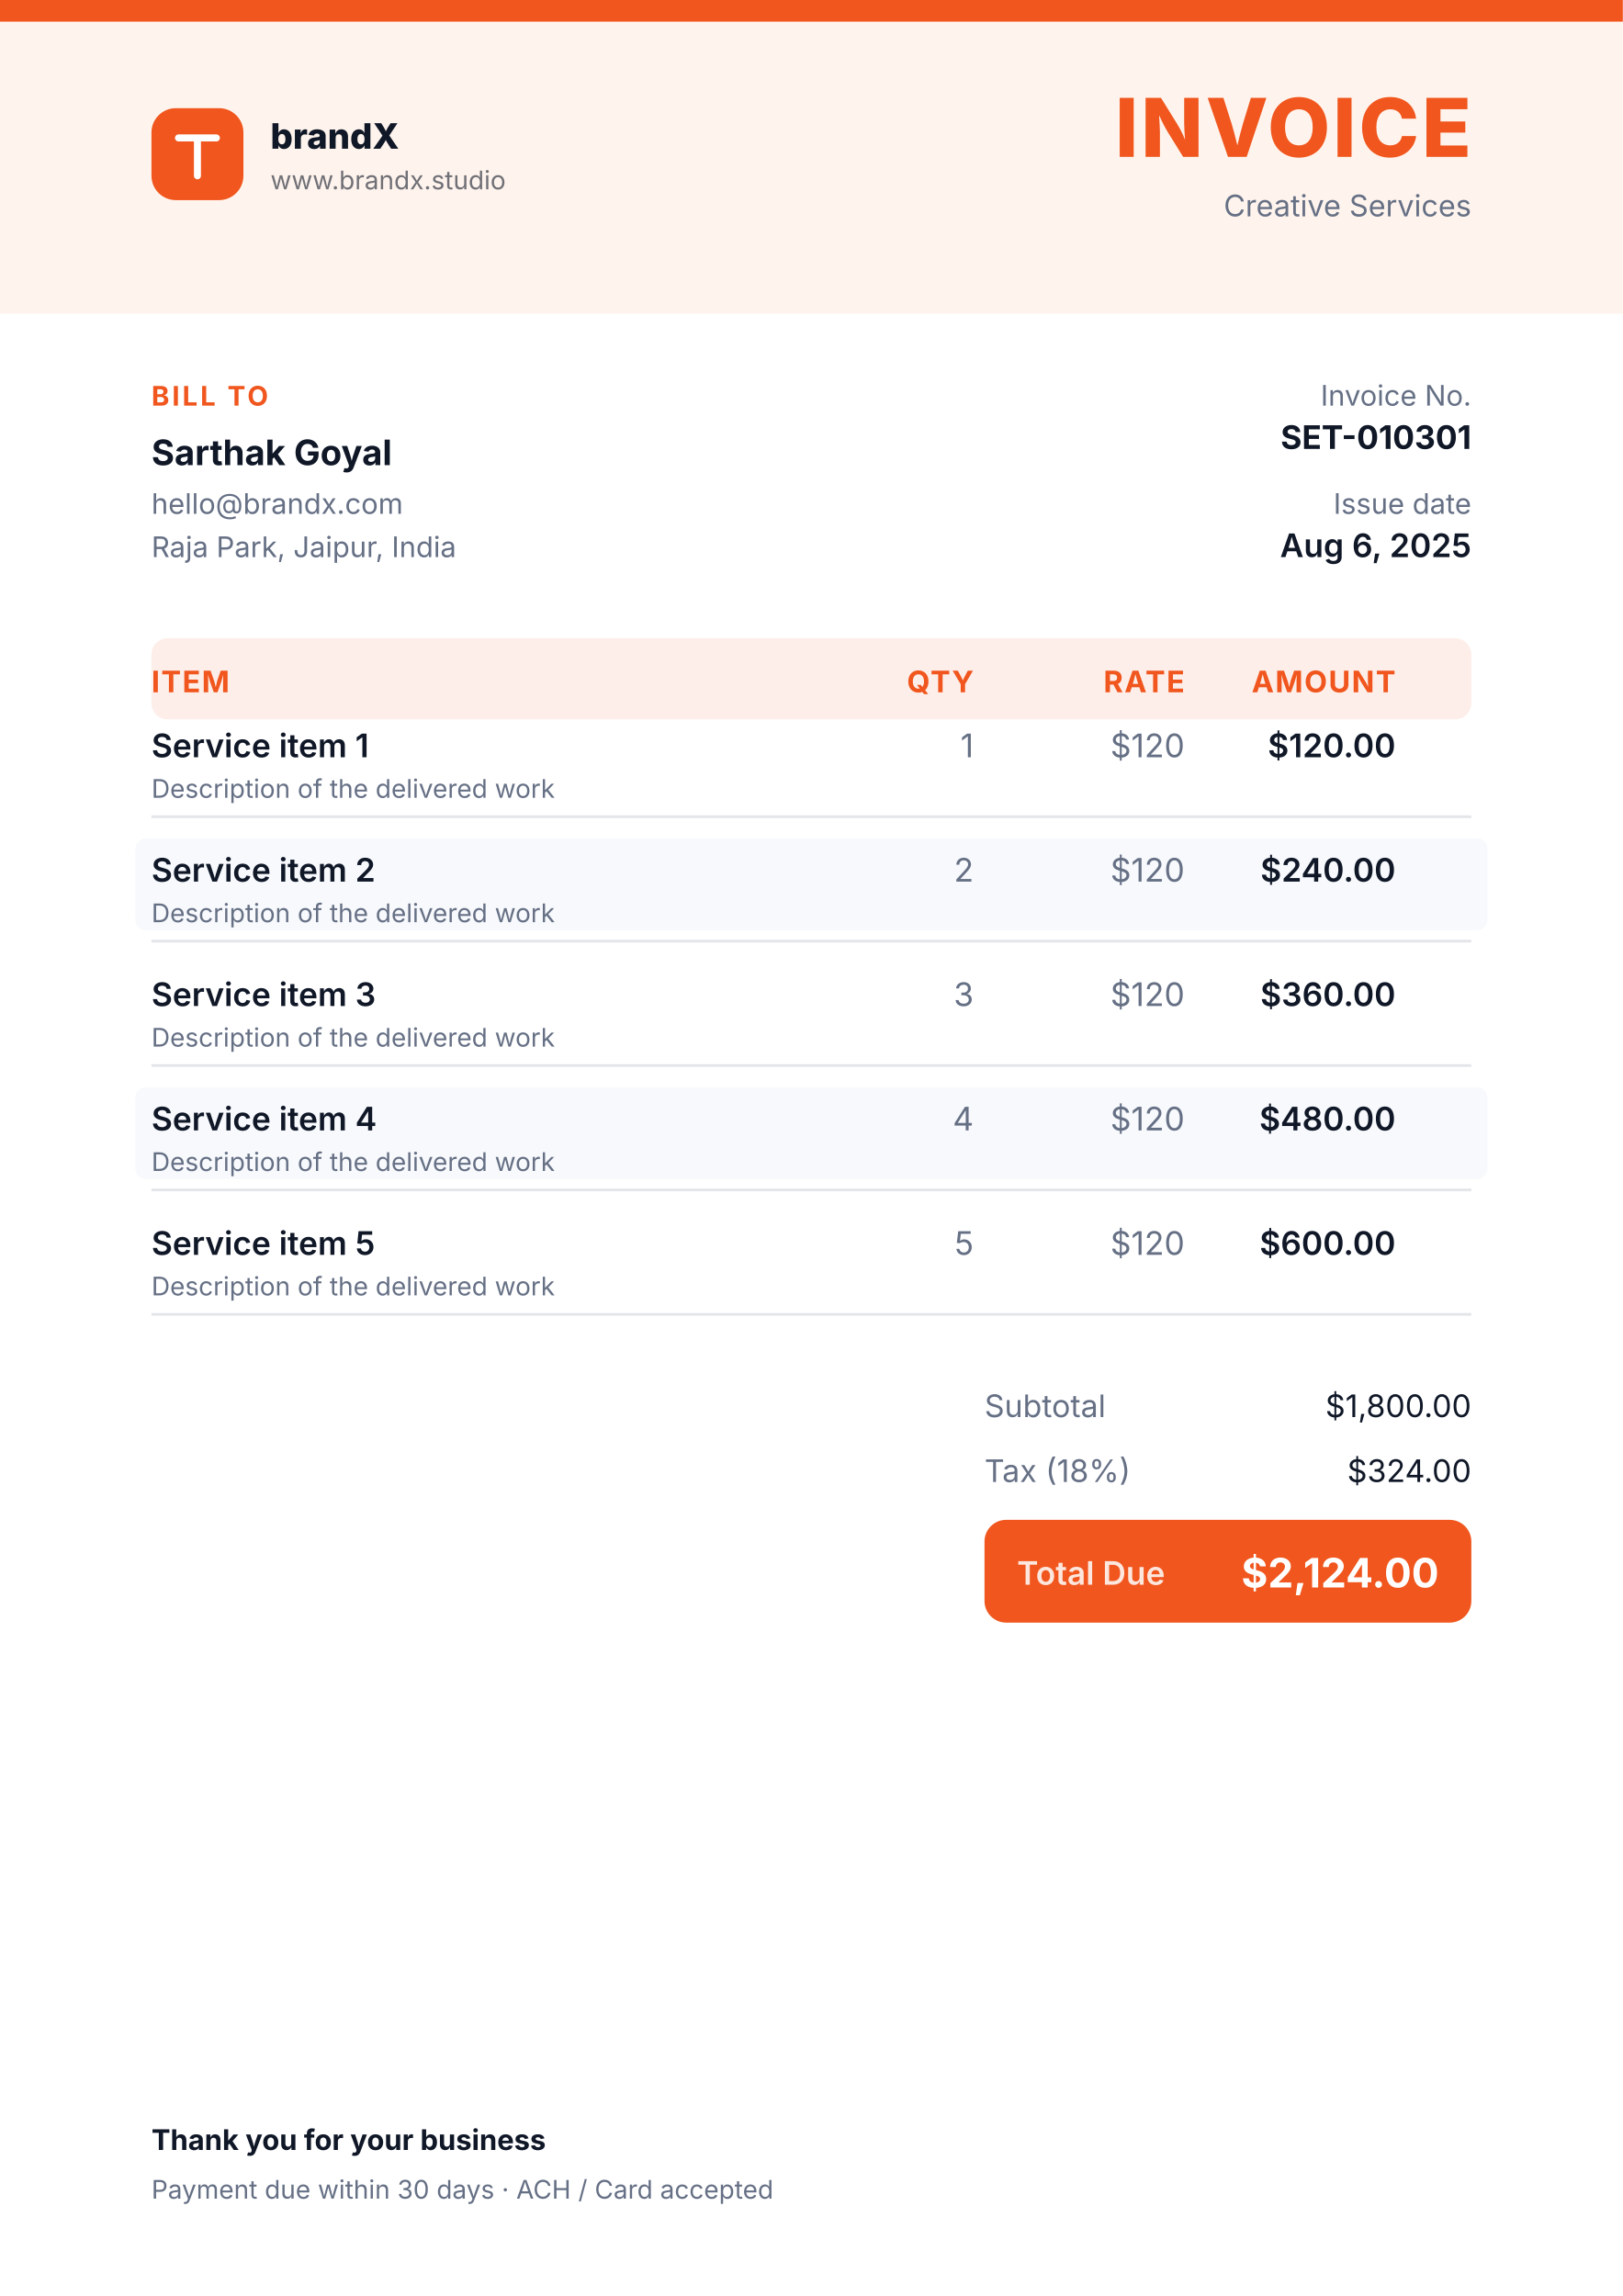
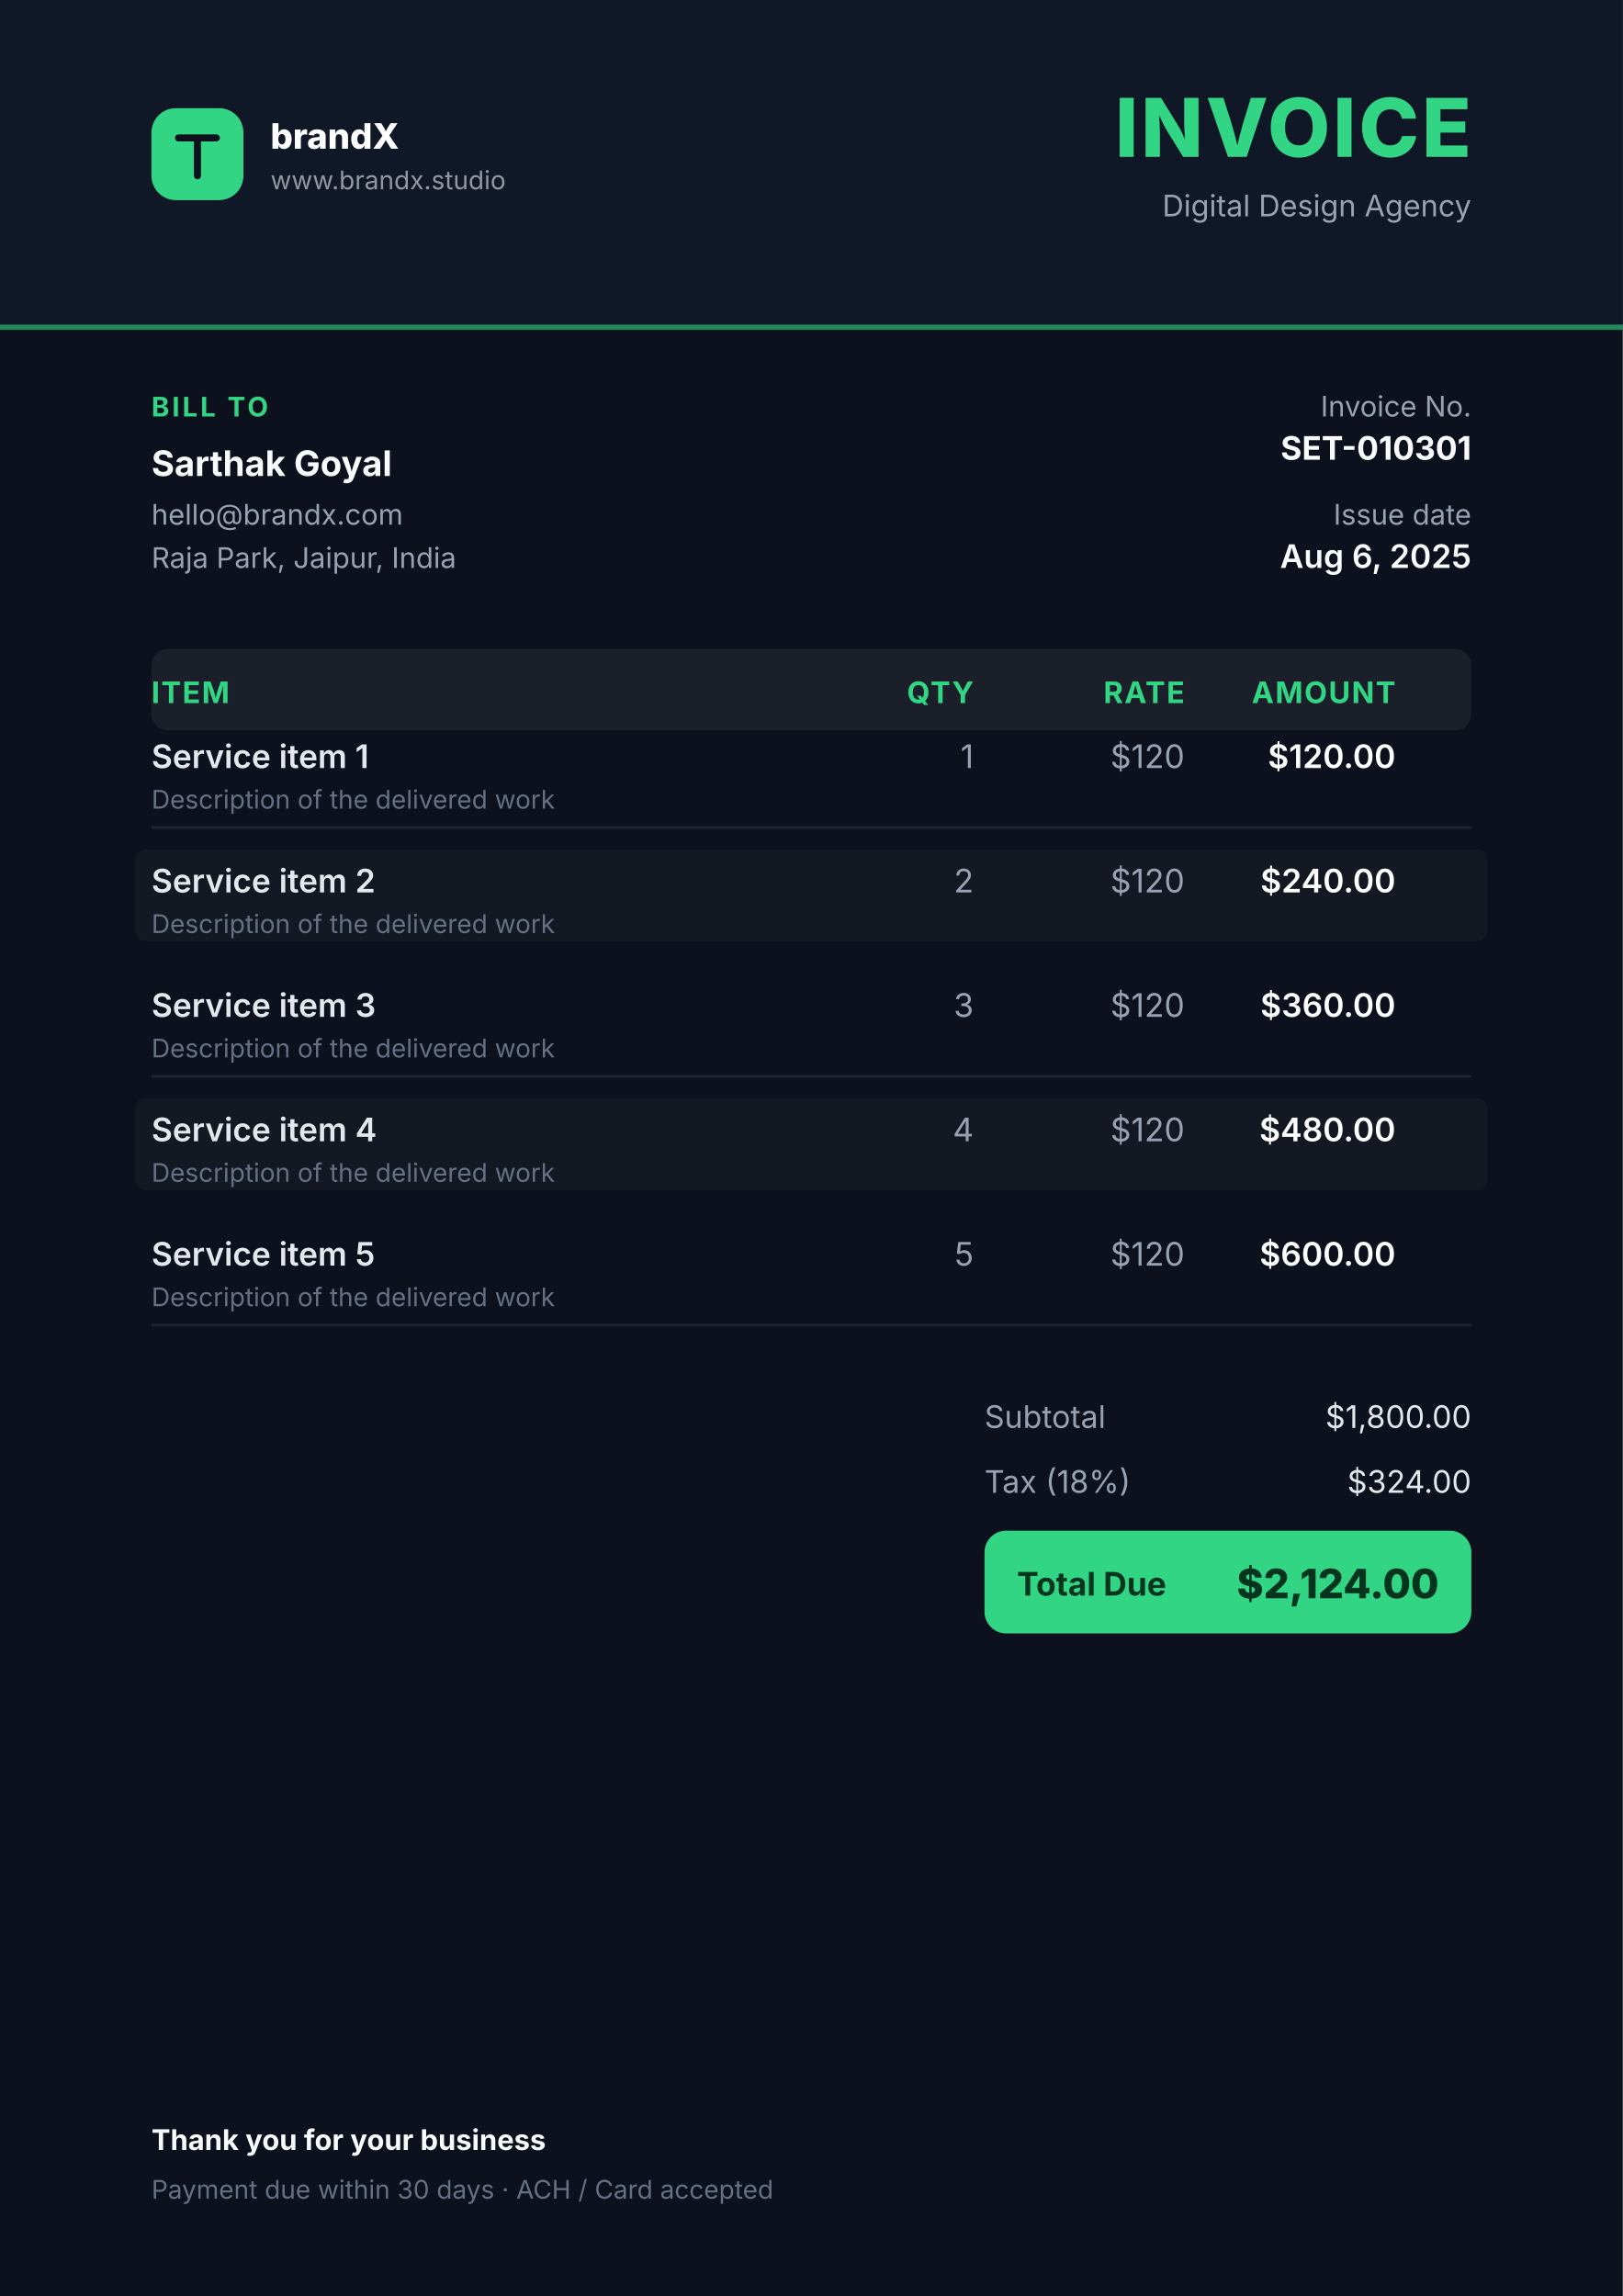
<svg xmlns="http://www.w3.org/2000/svg" width="600" height="849" viewBox="0 0 600 849" fill="none">
-   <rect width="600" height="849" fill="#ffffff" />
-   <rect x="0" y="0" width="600" height="116" fill="#fff4ed" />
-   <rect x="0" y="0" width="600" height="8" fill="#f0561d" />
-   <rect x="56" y="40" width="34" height="34" rx="9" fill="#f0561d" />
-   <path d="M66 51 h14 M73 51 v14" stroke="#ffffff" stroke-width="2.6" stroke-linecap="round" />
-   <text x="100" y="55" font-family="'Inter','Helvetica Neue',Arial,sans-serif" font-size="13" font-weight="800" fill="#101828">brandX</text>
-   <text x="100" y="70" font-family="'Inter','Helvetica Neue',Arial,sans-serif" font-size="9.5" fill="#101828" opacity="0.6">www.brandx.studio</text>
-   <text x="544" y="58" font-family="'Inter','Helvetica Neue',Arial,sans-serif" font-size="30" font-weight="800" fill="#f0561d" text-anchor="end" letter-spacing="1">INVOICE</text>
-   <text x="544" y="80" font-family="'Inter','Helvetica Neue',Arial,sans-serif" font-size="11" fill="#667085" text-anchor="end">Creative Services</text>
-   <text x="56" y="150" font-family="'Inter','Helvetica Neue',Arial,sans-serif" font-size="10" font-weight="700" fill="#f0561d" letter-spacing="1">BILL TO</text>
-   <text x="56" y="172" font-family="'Inter','Helvetica Neue',Arial,sans-serif" font-size="13" font-weight="700" fill="#101828">Sarthak Goyal</text>
-   <text x="56" y="190" font-family="'Inter','Helvetica Neue',Arial,sans-serif" font-size="10.5" fill="#667085">hello@brandx.com</text>
-   <text x="56" y="206" font-family="'Inter','Helvetica Neue',Arial,sans-serif" font-size="10.5" fill="#667085">Raja Park, Jaipur, India</text>
+   <rect width="600" height="849" fill="#0c111d" />
+   <rect x="0" y="0" width="600" height="120" fill="#101828" />
+   <rect x="0" y="120" width="600" height="2" fill="#32d583" opacity="0.6" />
+   <rect x="56" y="40" width="34" height="34" rx="9" fill="#32d583" />
+   <path d="M66 51 h14 M73 51 v14" stroke="#0c111d" stroke-width="2.6" stroke-linecap="round" />
+   <text x="100" y="55" font-family="'Inter','Helvetica Neue',Arial,sans-serif" font-size="13" font-weight="800" fill="#ffffff">brandX</text>
+   <text x="100" y="70" font-family="'Inter','Helvetica Neue',Arial,sans-serif" font-size="9.5" fill="#ffffff" opacity="0.55">www.brandx.studio</text>
+   <text x="544" y="58" font-family="'Inter','Helvetica Neue',Arial,sans-serif" font-size="30" font-weight="800" fill="#32d583" text-anchor="end" letter-spacing="1">INVOICE</text>
+   <text x="544" y="80" font-family="'Inter','Helvetica Neue',Arial,sans-serif" font-size="11" fill="#98a2b3" text-anchor="end">Digital Design Agency</text>
+   <text x="56" y="154" font-family="'Inter','Helvetica Neue',Arial,sans-serif" font-size="10" font-weight="700" fill="#32d583" letter-spacing="1">BILL TO</text>
+   <text x="56" y="176" font-family="'Inter','Helvetica Neue',Arial,sans-serif" font-size="13" font-weight="700" fill="#f9fafb">Sarthak Goyal</text>
+   <text x="56" y="194" font-family="'Inter','Helvetica Neue',Arial,sans-serif" font-size="10.5" fill="#98a2b3">hello@brandx.com</text>
+   <text x="56" y="210" font-family="'Inter','Helvetica Neue',Arial,sans-serif" font-size="10.5" fill="#98a2b3">Raja Park, Jaipur, India</text>
  <g>
-     <text x="544" y="150" font-family="'Inter','Helvetica Neue',Arial,sans-serif" font-size="10.5" fill="#667085" text-anchor="end">Invoice No.</text>
-     <text x="544" y="166" font-family="'Inter','Helvetica Neue',Arial,sans-serif" font-size="12" font-weight="700" fill="#101828" text-anchor="end">SET-010301</text>
-     <text x="544" y="190" font-family="'Inter','Helvetica Neue',Arial,sans-serif" font-size="10.5" fill="#667085" text-anchor="end">Issue date</text>
-     <text x="544" y="206" font-family="'Inter','Helvetica Neue',Arial,sans-serif" font-size="12" font-weight="600" fill="#101828" text-anchor="end">Aug 6, 2025</text>
+     <text x="544" y="154" font-family="'Inter','Helvetica Neue',Arial,sans-serif" font-size="10.5" fill="#98a2b3" text-anchor="end">Invoice No.</text>
+     <text x="544" y="170" font-family="'Inter','Helvetica Neue',Arial,sans-serif" font-size="12" font-weight="700" fill="#f9fafb" text-anchor="end">SET-010301</text>
+     <text x="544" y="194" font-family="'Inter','Helvetica Neue',Arial,sans-serif" font-size="10.5" fill="#98a2b3" text-anchor="end">Issue date</text>
+     <text x="544" y="210" font-family="'Inter','Helvetica Neue',Arial,sans-serif" font-size="12" font-weight="600" fill="#f9fafb" text-anchor="end">Aug 6, 2025</text>
  </g>
-   <rect x="56" y="236" width="488" height="30" rx="6" fill="#f0561d" opacity="0.10" />
-   <text x="56" y="256" font-family="'Inter','Helvetica Neue',Arial,sans-serif" font-size="11" font-weight="700" fill="#f0561d" text-anchor="start" letter-spacing="0.5">ITEM</text>
-   <text x="360" y="256" font-family="'Inter','Helvetica Neue',Arial,sans-serif" font-size="11" font-weight="700" fill="#f0561d" text-anchor="end" letter-spacing="0.5">QTY</text>
-   <text x="438" y="256" font-family="'Inter','Helvetica Neue',Arial,sans-serif" font-size="11" font-weight="700" fill="#f0561d" text-anchor="end" letter-spacing="0.5">RATE</text>
-   <text x="516" y="256" font-family="'Inter','Helvetica Neue',Arial,sans-serif" font-size="11" font-weight="700" fill="#f0561d" text-anchor="end" letter-spacing="0.5">AMOUNT</text>
-   <text x="56" y="280" font-family="'Inter','Helvetica Neue',Arial,sans-serif" font-size="12" font-weight="600" fill="#101828">Service item 1</text>
-   <text x="56" y="295" font-family="'Inter','Helvetica Neue',Arial,sans-serif" font-size="9.5" fill="#667085">Description of the delivered work</text>
-   <text x="360" y="280" font-family="'Inter','Helvetica Neue',Arial,sans-serif" font-size="12" fill="#667085" text-anchor="end">1</text>
-   <text x="438" y="280" font-family="'Inter','Helvetica Neue',Arial,sans-serif" font-size="12" fill="#667085" text-anchor="end">$120</text>
-   <text x="516" y="280" font-family="'Inter','Helvetica Neue',Arial,sans-serif" font-size="12" font-weight="600" fill="#101828" text-anchor="end">$120.00</text>
-   <line x1="56" y1="302" x2="544" y2="302" stroke="#667085" stroke-opacity="0.18" />
-   <rect x="50" y="310" width="500" height="34" rx="4" fill="#f7f9fc" />
-   <text x="56" y="326" font-family="'Inter','Helvetica Neue',Arial,sans-serif" font-size="12" font-weight="600" fill="#101828">Service item 2</text>
-   <text x="56" y="341" font-family="'Inter','Helvetica Neue',Arial,sans-serif" font-size="9.5" fill="#667085">Description of the delivered work</text>
-   <text x="360" y="326" font-family="'Inter','Helvetica Neue',Arial,sans-serif" font-size="12" fill="#667085" text-anchor="end">2</text>
-   <text x="438" y="326" font-family="'Inter','Helvetica Neue',Arial,sans-serif" font-size="12" fill="#667085" text-anchor="end">$120</text>
-   <text x="516" y="326" font-family="'Inter','Helvetica Neue',Arial,sans-serif" font-size="12" font-weight="600" fill="#101828" text-anchor="end">$240.00</text>
-   <line x1="56" y1="348" x2="544" y2="348" stroke="#667085" stroke-opacity="0.18" />
-   <text x="56" y="372" font-family="'Inter','Helvetica Neue',Arial,sans-serif" font-size="12" font-weight="600" fill="#101828">Service item 3</text>
-   <text x="56" y="387" font-family="'Inter','Helvetica Neue',Arial,sans-serif" font-size="9.5" fill="#667085">Description of the delivered work</text>
-   <text x="360" y="372" font-family="'Inter','Helvetica Neue',Arial,sans-serif" font-size="12" fill="#667085" text-anchor="end">3</text>
-   <text x="438" y="372" font-family="'Inter','Helvetica Neue',Arial,sans-serif" font-size="12" fill="#667085" text-anchor="end">$120</text>
-   <text x="516" y="372" font-family="'Inter','Helvetica Neue',Arial,sans-serif" font-size="12" font-weight="600" fill="#101828" text-anchor="end">$360.00</text>
-   <line x1="56" y1="394" x2="544" y2="394" stroke="#667085" stroke-opacity="0.18" />
-   <rect x="50" y="402" width="500" height="34" rx="4" fill="#f7f9fc" />
-   <text x="56" y="418" font-family="'Inter','Helvetica Neue',Arial,sans-serif" font-size="12" font-weight="600" fill="#101828">Service item 4</text>
-   <text x="56" y="433" font-family="'Inter','Helvetica Neue',Arial,sans-serif" font-size="9.5" fill="#667085">Description of the delivered work</text>
-   <text x="360" y="418" font-family="'Inter','Helvetica Neue',Arial,sans-serif" font-size="12" fill="#667085" text-anchor="end">4</text>
-   <text x="438" y="418" font-family="'Inter','Helvetica Neue',Arial,sans-serif" font-size="12" fill="#667085" text-anchor="end">$120</text>
-   <text x="516" y="418" font-family="'Inter','Helvetica Neue',Arial,sans-serif" font-size="12" font-weight="600" fill="#101828" text-anchor="end">$480.00</text>
-   <line x1="56" y1="440" x2="544" y2="440" stroke="#667085" stroke-opacity="0.18" />
-   <text x="56" y="464" font-family="'Inter','Helvetica Neue',Arial,sans-serif" font-size="12" font-weight="600" fill="#101828">Service item 5</text>
-   <text x="56" y="479" font-family="'Inter','Helvetica Neue',Arial,sans-serif" font-size="9.5" fill="#667085">Description of the delivered work</text>
-   <text x="360" y="464" font-family="'Inter','Helvetica Neue',Arial,sans-serif" font-size="12" fill="#667085" text-anchor="end">5</text>
-   <text x="438" y="464" font-family="'Inter','Helvetica Neue',Arial,sans-serif" font-size="12" fill="#667085" text-anchor="end">$120</text>
-   <text x="516" y="464" font-family="'Inter','Helvetica Neue',Arial,sans-serif" font-size="12" font-weight="600" fill="#101828" text-anchor="end">$600.00</text>
-   <line x1="56" y1="486" x2="544" y2="486" stroke="#667085" stroke-opacity="0.18" />
-   <text x="364" y="524" font-family="'Inter','Helvetica Neue',Arial,sans-serif" font-size="11.5" fill="#667085">Subtotal</text>
-   <text x="544" y="524" font-family="'Inter','Helvetica Neue',Arial,sans-serif" font-size="11.5" font-weight="400" fill="#101828" text-anchor="end">$1,800.00</text>
-   <text x="364" y="548" font-family="'Inter','Helvetica Neue',Arial,sans-serif" font-size="11.5" fill="#667085">Tax (18%)</text>
-   <text x="544" y="548" font-family="'Inter','Helvetica Neue',Arial,sans-serif" font-size="11.5" font-weight="400" fill="#101828" text-anchor="end">$324.00</text>
-   <rect x="364" y="562" width="180" height="38" rx="8" fill="#f0561d" />
-   <text x="376" y="586" font-family="'Inter','Helvetica Neue',Arial,sans-serif" font-size="12" font-weight="600" fill="#ffffff" opacity="0.85">Total Due</text>
-   <text x="532" y="587" font-family="'Inter','Helvetica Neue',Arial,sans-serif" font-size="15" font-weight="700" fill="#ffffff" text-anchor="end">$2,124.00</text>
-   <text x="56" y="795" font-family="'Inter','Helvetica Neue',Arial,sans-serif" font-size="10.5" font-weight="700" fill="#101828">Thank you for your business</text>
+   <rect x="56" y="240" width="488" height="30" rx="6" fill="#ffffff" opacity="0.06" />
+   <text x="56" y="260" font-family="'Inter','Helvetica Neue',Arial,sans-serif" font-size="11" font-weight="700" fill="#32d583" letter-spacing="0.5">ITEM</text>
+   <text x="360" y="260" font-family="'Inter','Helvetica Neue',Arial,sans-serif" font-size="11" font-weight="700" fill="#32d583" text-anchor="end" letter-spacing="0.5">QTY</text>
+   <text x="438" y="260" font-family="'Inter','Helvetica Neue',Arial,sans-serif" font-size="11" font-weight="700" fill="#32d583" text-anchor="end" letter-spacing="0.5">RATE</text>
+   <text x="516" y="260" font-family="'Inter','Helvetica Neue',Arial,sans-serif" font-size="11" font-weight="700" fill="#32d583" text-anchor="end" letter-spacing="0.5">AMOUNT</text>
+   <text x="56" y="284" font-family="'Inter','Helvetica Neue',Arial,sans-serif" font-size="12" font-weight="600" fill="#e4e7ec">Service item 1</text>
+   <text x="56" y="299" font-family="'Inter','Helvetica Neue',Arial,sans-serif" font-size="9.5" fill="#667085">Description of the delivered work</text>
+   <text x="360" y="284" font-family="'Inter','Helvetica Neue',Arial,sans-serif" font-size="12" fill="#98a2b3" text-anchor="end">1</text>
+   <text x="438" y="284" font-family="'Inter','Helvetica Neue',Arial,sans-serif" font-size="12" fill="#98a2b3" text-anchor="end">$120</text>
+   <text x="516" y="284" font-family="'Inter','Helvetica Neue',Arial,sans-serif" font-size="12" font-weight="600" fill="#ffffff" text-anchor="end">$120.00</text>
+   <line x1="56" y1="306" x2="544" y2="306" stroke="#ffffff" stroke-opacity="0.08" />
+   <rect x="50" y="314" width="500" height="34" rx="4" fill="#ffffff" opacity="0.03" />
+   <text x="56" y="330" font-family="'Inter','Helvetica Neue',Arial,sans-serif" font-size="12" font-weight="600" fill="#e4e7ec">Service item 2</text>
+   <text x="56" y="345" font-family="'Inter','Helvetica Neue',Arial,sans-serif" font-size="9.5" fill="#667085">Description of the delivered work</text>
+   <text x="360" y="330" font-family="'Inter','Helvetica Neue',Arial,sans-serif" font-size="12" fill="#98a2b3" text-anchor="end">2</text>
+   <text x="438" y="330" font-family="'Inter','Helvetica Neue',Arial,sans-serif" font-size="12" fill="#98a2b3" text-anchor="end">$120</text>
+   <text x="516" y="330" font-family="'Inter','Helvetica Neue',Arial,sans-serif" font-size="12" font-weight="600" fill="#ffffff" text-anchor="end">$240.00</text>
+   <text x="56" y="376" font-family="'Inter','Helvetica Neue',Arial,sans-serif" font-size="12" font-weight="600" fill="#e4e7ec">Service item 3</text>
+   <text x="56" y="391" font-family="'Inter','Helvetica Neue',Arial,sans-serif" font-size="9.5" fill="#667085">Description of the delivered work</text>
+   <text x="360" y="376" font-family="'Inter','Helvetica Neue',Arial,sans-serif" font-size="12" fill="#98a2b3" text-anchor="end">3</text>
+   <text x="438" y="376" font-family="'Inter','Helvetica Neue',Arial,sans-serif" font-size="12" fill="#98a2b3" text-anchor="end">$120</text>
+   <text x="516" y="376" font-family="'Inter','Helvetica Neue',Arial,sans-serif" font-size="12" font-weight="600" fill="#ffffff" text-anchor="end">$360.00</text>
+   <line x1="56" y1="398" x2="544" y2="398" stroke="#ffffff" stroke-opacity="0.08" />
+   <rect x="50" y="406" width="500" height="34" rx="4" fill="#ffffff" opacity="0.03" />
+   <text x="56" y="422" font-family="'Inter','Helvetica Neue',Arial,sans-serif" font-size="12" font-weight="600" fill="#e4e7ec">Service item 4</text>
+   <text x="56" y="437" font-family="'Inter','Helvetica Neue',Arial,sans-serif" font-size="9.5" fill="#667085">Description of the delivered work</text>
+   <text x="360" y="422" font-family="'Inter','Helvetica Neue',Arial,sans-serif" font-size="12" fill="#98a2b3" text-anchor="end">4</text>
+   <text x="438" y="422" font-family="'Inter','Helvetica Neue',Arial,sans-serif" font-size="12" fill="#98a2b3" text-anchor="end">$120</text>
+   <text x="516" y="422" font-family="'Inter','Helvetica Neue',Arial,sans-serif" font-size="12" font-weight="600" fill="#ffffff" text-anchor="end">$480.00</text>
+   <text x="56" y="468" font-family="'Inter','Helvetica Neue',Arial,sans-serif" font-size="12" font-weight="600" fill="#e4e7ec">Service item 5</text>
+   <text x="56" y="483" font-family="'Inter','Helvetica Neue',Arial,sans-serif" font-size="9.5" fill="#667085">Description of the delivered work</text>
+   <text x="360" y="468" font-family="'Inter','Helvetica Neue',Arial,sans-serif" font-size="12" fill="#98a2b3" text-anchor="end">5</text>
+   <text x="438" y="468" font-family="'Inter','Helvetica Neue',Arial,sans-serif" font-size="12" fill="#98a2b3" text-anchor="end">$120</text>
+   <text x="516" y="468" font-family="'Inter','Helvetica Neue',Arial,sans-serif" font-size="12" font-weight="600" fill="#ffffff" text-anchor="end">$600.00</text>
+   <line x1="56" y1="490" x2="544" y2="490" stroke="#ffffff" stroke-opacity="0.08" />
+   <text x="364" y="528" font-family="'Inter','Helvetica Neue',Arial,sans-serif" font-size="11.5" fill="#98a2b3">Subtotal</text>
+   <text x="544" y="528" font-family="'Inter','Helvetica Neue',Arial,sans-serif" font-size="11.5" fill="#e4e7ec" text-anchor="end">$1,800.00</text>
+   <text x="364" y="552" font-family="'Inter','Helvetica Neue',Arial,sans-serif" font-size="11.5" fill="#98a2b3">Tax (18%)</text>
+   <text x="544" y="552" font-family="'Inter','Helvetica Neue',Arial,sans-serif" font-size="11.5" fill="#e4e7ec" text-anchor="end">$324.00</text>
+   <rect x="364" y="566" width="180" height="38" rx="8" fill="#32d583" />
+   <text x="376" y="590" font-family="'Inter','Helvetica Neue',Arial,sans-serif" font-size="12" font-weight="700" fill="#05341f">Total Due</text>
+   <text x="532" y="591" font-family="'Inter','Helvetica Neue',Arial,sans-serif" font-size="15" font-weight="800" fill="#05341f" text-anchor="end">$2,124.00</text>
+   <text x="56" y="795" font-family="'Inter','Helvetica Neue',Arial,sans-serif" font-size="10.5" font-weight="700" fill="#f9fafb">Thank you for your business</text>
  <text x="56" y="813" font-family="'Inter','Helvetica Neue',Arial,sans-serif" font-size="9.5" fill="#667085">Payment due within 30 days · ACH / Card accepted</text>
</svg>
